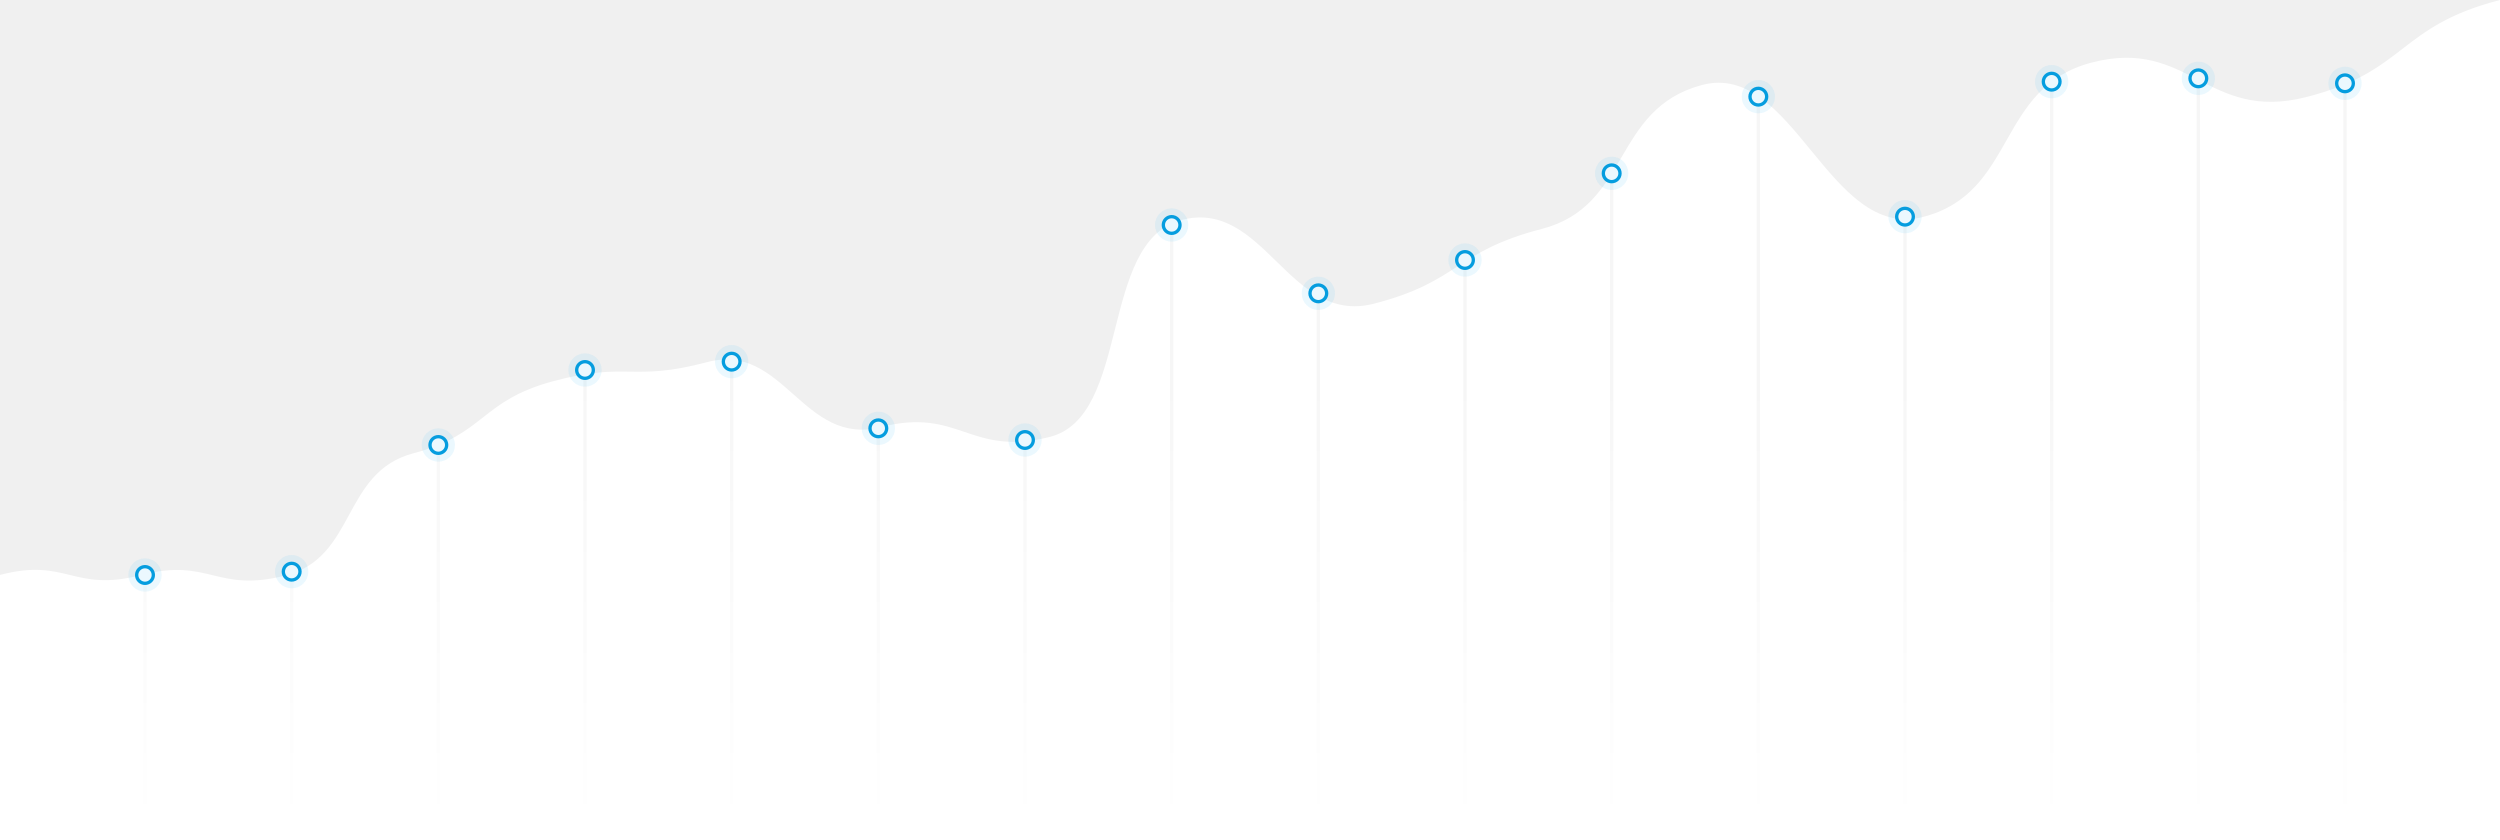
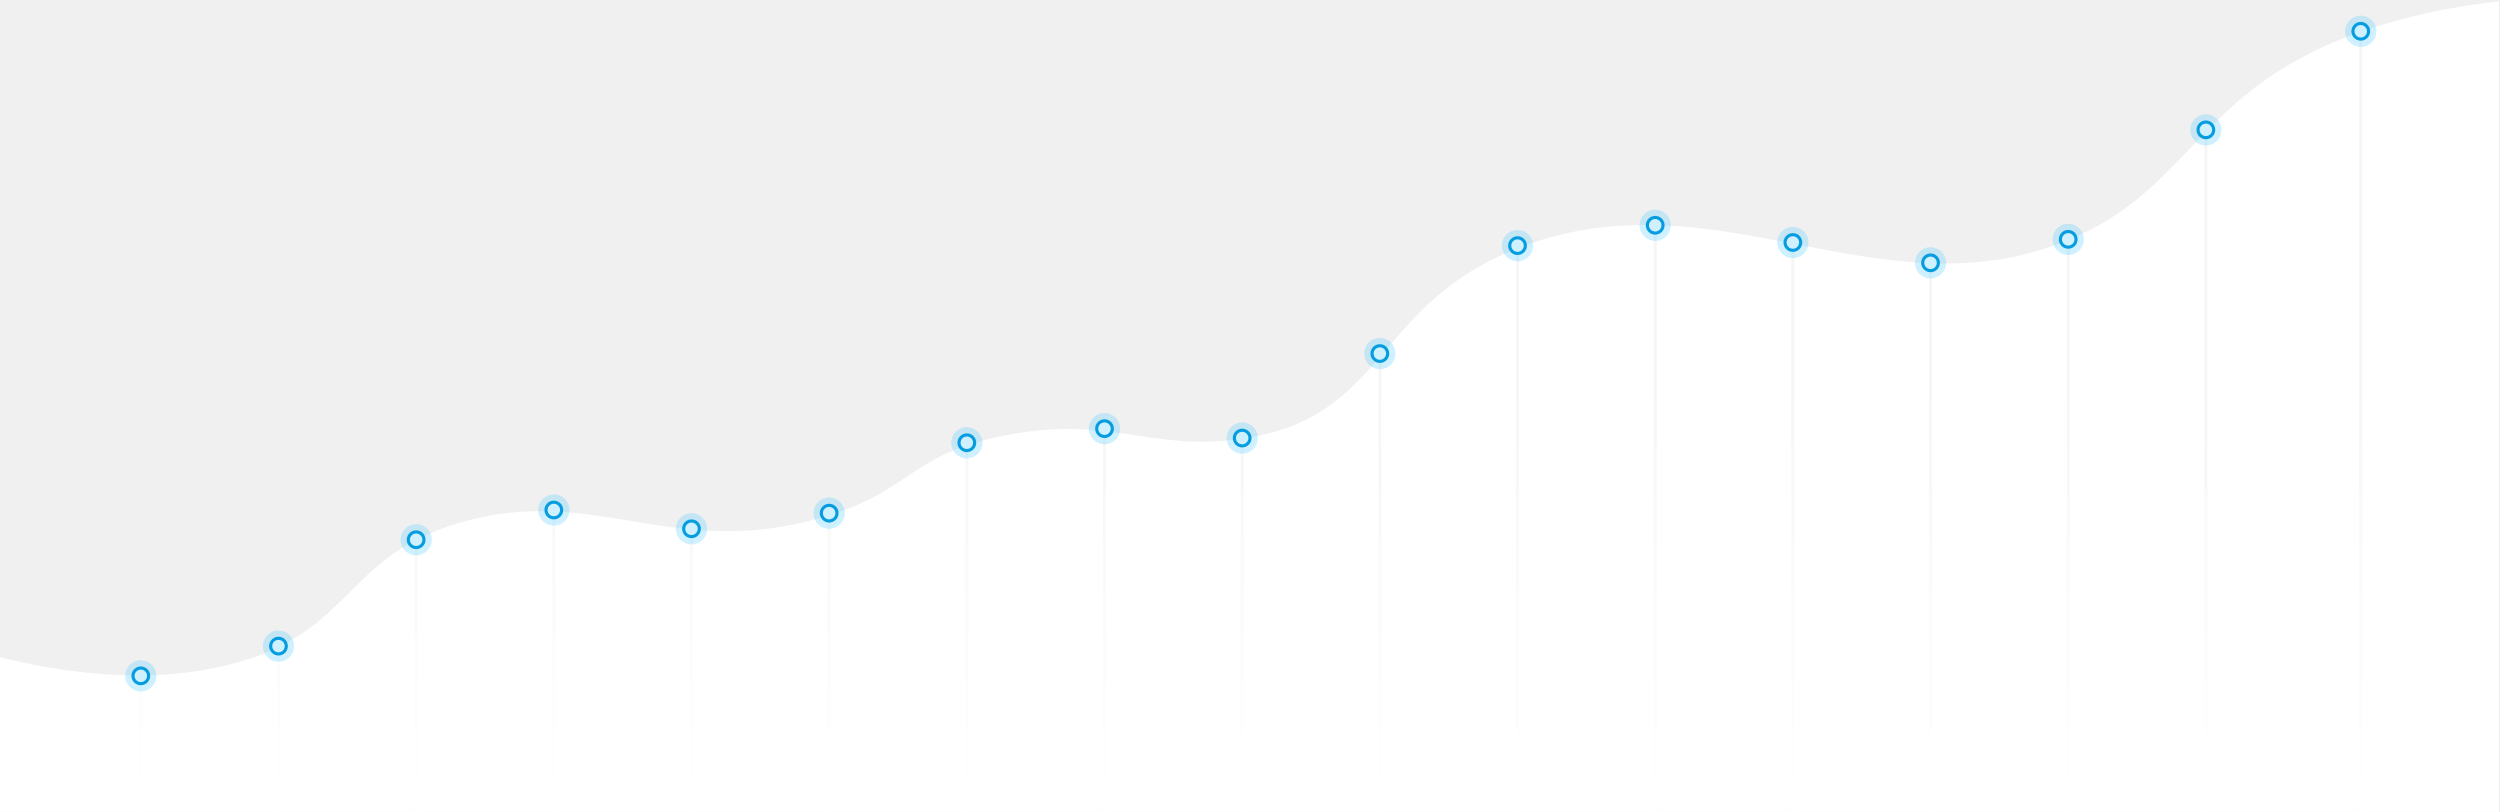
- <svg xmlns="http://www.w3.org/2000/svg" xmlns:xlink="http://www.w3.org/1999/xlink" width="1500px" height="504px" viewBox="0 0 1500 504" version="1.1">
+ <svg xmlns="http://www.w3.org/2000/svg" xmlns:xlink="http://www.w3.org/1999/xlink" width="1598px" height="519px" viewBox="0 0 1598 519" version="1.1">
  <defs>
-     <path id="path-1" d="M1500,2.27373675e-13 C1438.526,15.809 1444.176,42.93 1383.6,58.28 C1323.989,73.385 1313.522,22.284 1255.017,37.532 C1197.437,52.538 1210.221,115.989 1153.335,130.295 C1097.331,144.379 1075.925,36.373 1021.102,51.026 C967.118,65.457 978.446,123.548 925.102,137.346 C872.556,150.936 876.02,168.984 824.206,182.245 C773.159,195.311 758.67,118.655 708.585,132.06 C659.225,145.274 678.694,249.871 629.767,262.176 C581.532,274.305 575.994,244.099 528.529,256.26 C481.73,268.25 470.31,205.015 424.329,217.259 C378.989,229.332 376.738,216.69 332.058,228.68 C287.988,240.502 291.49,260.462 247.975,271.995 C205.046,283.373 213.865,334.362 171.397,345.259 C129.495,356.01 125.797,334.311 84.499,345.056 C43.75,355.66 40.168,334.362 0,344.963 L0,504 L1500,504 L1500,2.27373675e-13 Z" />
+     <path id="path-1" d="M1597.303,1.909 C1582.122,3.546 1556.499,7.078 1527.435,15.447 C1402.381,51.454 1406.301,121.526 1318.665,155.778 C1200.35,202.022 1096.679,112.028 972.858,158.636 C876.564,194.881 888.001,268.604 792.12,281.717 C734.889,289.543 709.415,266.203 642.471,279.318 C580.437,291.469 583.326,315.228 524.229,332.092 C429.777,359.044 379.714,310.541 295.137,334.731 C218.966,356.517 226.346,405.351 147.334,425.645 C93.173,439.558 36.854,430.184 0,421.088 L0,520 L1597.303,520 L1597.303,1.909 L1597.303,1.909 Z" />
    <linearGradient x1="50%" y1="50.33%" x2="50%" y2="98.768%" id="linearGradient-3">
      <stop stop-color="#F6F6F6" offset="0%" />
      <stop stop-color="#FFFFFF" offset="100%" />
    </linearGradient>
-     <linearGradient x1="50%" y1="49.552%" x2="50%" y2="98.768%" id="linearGradient-4">
-       <stop stop-color="#F6F6F6" offset="1.58%" />
-       <stop stop-color="#FFFFFF" offset="100%" />
-     </linearGradient>
-     <circle id="path-5" cx="87" cy="345" r="5" />
-     <circle id="path-6" cx="175" cy="343" r="5" />
-     <circle id="path-7" cx="263" cy="267" r="5" />
-     <circle id="path-8" cx="351" cy="222" r="5" />
-     <circle id="path-9" cx="439" cy="217" r="5" />
-     <circle id="path-10" cx="527" cy="257" r="5" />
-     <circle id="path-11" cx="615" cy="264" r="5" />
-     <circle id="path-12" cx="703" cy="135" r="5" />
-     <circle id="path-13" cx="791" cy="176" r="5" />
-     <circle id="path-14" cx="879" cy="156" r="5" />
-     <circle id="path-15" cx="967" cy="104" r="5" />
-     <circle id="path-16" cx="1055" cy="58" r="5" />
-     <circle id="path-17" cx="1143" cy="130" r="5" />
-     <circle id="path-18" cx="1231" cy="49" r="5" />
-     <circle id="path-19" cx="1319" cy="47" r="5" />
-     <circle id="path-20" cx="1407" cy="50" r="5" />
+     <circle id="path-4" cx="5" cy="417" r="5" />
+     <circle id="path-5" cx="93" cy="398" r="5" />
+     <circle id="path-6" cx="181" cy="330" r="5" />
+     <circle id="path-7" cx="269" cy="311" r="5" />
+     <circle id="path-8" cx="357" cy="323" r="5" />
+     <circle id="path-9" cx="445" cy="313" r="5" />
+     <circle id="path-10" cx="533" cy="268" r="5" />
+     <circle id="path-11" cx="621" cy="259" r="5" />
+     <circle id="path-12" cx="709" cy="265" r="5" />
+     <circle id="path-13" cx="797" cy="211" r="5" />
+     <circle id="path-14" cx="885" cy="142" r="5" />
+     <circle id="path-15" cx="973" cy="129" r="5" />
+     <circle id="path-16" cx="1061" cy="140" r="5" />
+     <circle id="path-17" cx="1149" cy="153" r="5" />
+     <circle id="path-18" cx="1237" cy="138" r="5" />
+     <circle id="path-19" cx="1325" cy="68" r="5" />
+     <circle id="path-20" cx="1424" cy="5" r="5" />
  </defs>
  <g id="Page-1" stroke="none" stroke-width="1" fill="none" fill-rule="evenodd">
-     <g id="main-bg-charts">
+     <g id="main-bg-charts" transform="translate(0, -1)">
      <g id="Group-16">
        <mask id="mask-2" fill="white">
          <use xlink:href="#path-1" />
        </mask>
        <use id="Mask" fill="#FFFFFF" xlink:href="#path-1" />
-         <g mask="url(#mask-2)" id="Rectangle-1384">
-           <g transform="translate(86, -57)">
-             <rect fill="url(#linearGradient-3)" x="0" y="0" width="2" height="561" />
-             <rect fill="url(#linearGradient-4)" x="88" y="0" width="2" height="561" />
-             <rect fill="url(#linearGradient-4)" x="176" y="0" width="2" height="561" />
-             <rect fill="url(#linearGradient-4)" x="264" y="0" width="2" height="561" />
-             <rect fill="url(#linearGradient-4)" x="352" y="0" width="2" height="561" />
-             <rect fill="url(#linearGradient-4)" x="440" y="0" width="2" height="561" />
-             <rect fill="url(#linearGradient-4)" x="528" y="0" width="2" height="561" />
-             <rect fill="url(#linearGradient-4)" x="616" y="0" width="2" height="561" />
-             <rect fill="url(#linearGradient-4)" x="704" y="0" width="2" height="561" />
-             <rect fill="url(#linearGradient-4)" x="792" y="0" width="2" height="561" />
-             <rect fill="url(#linearGradient-4)" x="880" y="0" width="2" height="561" />
-             <rect fill="url(#linearGradient-4)" x="968" y="0" width="2" height="561" />
-             <rect fill="url(#linearGradient-4)" x="1056" y="0" width="2" height="561" />
-             <rect fill="url(#linearGradient-4)" x="1144" y="0" width="2" height="561" />
-             <rect fill="url(#linearGradient-4)" x="1232" y="0" width="2" height="561" />
-             <rect fill="url(#linearGradient-4)" x="1320" y="0" width="2" height="561" />
+         <g mask="url(#mask-2)">
+           <g transform="translate(89, -41)">
+             <g>
+               <rect id="Rectangle-1384" fill="url(#linearGradient-3)" x="0" y="0" width="2" height="561" />
+               <rect id="Rectangle-1384" fill="url(#linearGradient-3)" x="88" y="0" width="2" height="561" />
+               <rect id="Rectangle-1384" fill="url(#linearGradient-3)" x="176" y="0" width="2" height="561" />
+               <rect id="Rectangle-1384" fill="url(#linearGradient-3)" x="264" y="0" width="2" height="561" />
+               <rect id="Rectangle-1384" fill="url(#linearGradient-3)" x="352" y="0" width="2" height="561" />
+               <rect id="Rectangle-1384" fill="url(#linearGradient-3)" x="440" y="0" width="2" height="561" />
+               <rect id="Rectangle-1384" fill="url(#linearGradient-3)" x="528" y="0" width="2" height="561" />
+               <rect id="Rectangle-1384" fill="url(#linearGradient-3)" x="616" y="0" width="2" height="561" />
+               <rect id="Rectangle-1384" fill="url(#linearGradient-3)" x="704" y="0" width="2" height="561" />
+               <rect id="Rectangle-1384" fill="url(#linearGradient-3)" x="792" y="0" width="2" height="561" />
+               <rect id="Rectangle-1384" fill="url(#linearGradient-3)" x="880" y="0" width="2" height="561" />
+               <rect id="Rectangle-1384" fill="url(#linearGradient-3)" x="968" y="0" width="2" height="561" />
+               <rect id="Rectangle-1384" fill="url(#linearGradient-3)" x="1056" y="0" width="2" height="561" />
+               <rect id="Rectangle-1384" fill="url(#linearGradient-3)" x="1144" y="0" width="2" height="561" />
+               <rect id="Rectangle-1384" fill="url(#linearGradient-3)" x="1232" y="0" width="2" height="561" />
+               <rect id="Rectangle-1384" fill="url(#linearGradient-3)" x="1320" y="0" width="2" height="561" />
+               <rect id="Rectangle-1384" fill="url(#linearGradient-3)" x="1419" y="0" width="2" height="561" />
+             </g>
          </g>
        </g>
      </g>
-       <g id="Oval-15">
-         <use stroke-opacity="0.114" stroke="#52C8FC" stroke-width="10" fill="#FFFFFF" fill-rule="evenodd" xlink:href="#path-5" />
-         <use stroke="#059DDF" stroke-width="2" fill="none" xlink:href="#path-5" />
-       </g>
-       <g id="Oval-15">
-         <use stroke-opacity="0.114" stroke="#52C8FC" stroke-width="10" fill="#FFFFFF" fill-rule="evenodd" xlink:href="#path-6" />
-         <use stroke="#059DDF" stroke-width="2" fill="none" xlink:href="#path-6" />
-       </g>
-       <g id="Oval-15">
-         <use stroke-opacity="0.114" stroke="#52C8FC" stroke-width="10" fill="#FFFFFF" fill-rule="evenodd" xlink:href="#path-7" />
-         <use stroke="#059DDF" stroke-width="2" fill="none" xlink:href="#path-7" />
-       </g>
-       <g id="Oval-15">
-         <use stroke-opacity="0.114" stroke="#52C8FC" stroke-width="10" fill="#FFFFFF" fill-rule="evenodd" xlink:href="#path-8" />
-         <use stroke="#059DDF" stroke-width="2" fill="none" xlink:href="#path-8" />
-       </g>
-       <g id="Oval-15">
-         <use stroke-opacity="0.114" stroke="#52C8FC" stroke-width="10" fill="#FFFFFF" fill-rule="evenodd" xlink:href="#path-9" />
-         <use stroke="#059DDF" stroke-width="2" fill="none" xlink:href="#path-9" />
-       </g>
-       <g id="Oval-15">
-         <use stroke-opacity="0.114" stroke="#52C8FC" stroke-width="10" fill="#FFFFFF" fill-rule="evenodd" xlink:href="#path-10" />
-         <use stroke="#059DDF" stroke-width="2" fill="none" xlink:href="#path-10" />
-       </g>
-       <g id="Oval-15">
-         <use stroke-opacity="0.114" stroke="#52C8FC" stroke-width="10" fill="#FFFFFF" fill-rule="evenodd" xlink:href="#path-11" />
-         <use stroke="#059DDF" stroke-width="2" fill="none" xlink:href="#path-11" />
-       </g>
-       <g id="Oval-15">
-         <use stroke-opacity="0.114" stroke="#52C8FC" stroke-width="10" fill="#FFFFFF" fill-rule="evenodd" xlink:href="#path-12" />
-         <use stroke="#059DDF" stroke-width="2" fill="none" xlink:href="#path-12" />
-       </g>
-       <g id="Oval-15">
-         <use stroke-opacity="0.114" stroke="#52C8FC" stroke-width="10" fill="#FFFFFF" fill-rule="evenodd" xlink:href="#path-13" />
-         <use stroke="#059DDF" stroke-width="2" fill="none" xlink:href="#path-13" />
-       </g>
-       <g id="Oval-15">
-         <use stroke-opacity="0.114" stroke="#52C8FC" stroke-width="10" fill="#FFFFFF" fill-rule="evenodd" xlink:href="#path-14" />
-         <use stroke="#059DDF" stroke-width="2" fill="none" xlink:href="#path-14" />
-       </g>
-       <g id="Oval-15">
-         <use stroke-opacity="0.114" stroke="#52C8FC" stroke-width="10" fill="#FFFFFF" fill-rule="evenodd" xlink:href="#path-15" />
-         <use stroke="#059DDF" stroke-width="2" fill="none" xlink:href="#path-15" />
-       </g>
-       <g id="Oval-15">
-         <use stroke-opacity="0.114" stroke="#52C8FC" stroke-width="10" fill="#FFFFFF" fill-rule="evenodd" xlink:href="#path-16" />
-         <use stroke="#059DDF" stroke-width="2" fill="none" xlink:href="#path-16" />
-       </g>
-       <g id="Oval-15">
-         <use stroke-opacity="0.114" stroke="#52C8FC" stroke-width="10" fill="#FFFFFF" fill-rule="evenodd" xlink:href="#path-17" />
-         <use stroke="#059DDF" stroke-width="2" fill="none" xlink:href="#path-17" />
-       </g>
-       <g id="Oval-15">
-         <use stroke-opacity="0.114" stroke="#52C8FC" stroke-width="10" fill="#FFFFFF" fill-rule="evenodd" xlink:href="#path-18" />
-         <use stroke="#059DDF" stroke-width="2" fill="none" xlink:href="#path-18" />
-       </g>
-       <g id="Oval-15">
-         <use stroke-opacity="0.114" stroke="#52C8FC" stroke-width="10" fill="#FFFFFF" fill-rule="evenodd" xlink:href="#path-19" />
-         <use stroke="#059DDF" stroke-width="2" fill="none" xlink:href="#path-19" />
-       </g>
-       <g id="Oval-15">
-         <use stroke-opacity="0.114" stroke="#52C8FC" stroke-width="10" fill="#FFFFFF" fill-rule="evenodd" xlink:href="#path-20" />
-         <use stroke="#059DDF" stroke-width="2" fill="none" xlink:href="#path-20" />
+       <g id="Group-20" transform="translate(85, 16)">
+         <g id="Oval-15">
+           <use stroke-opacity="0.285" stroke="#52C8FC" stroke-width="10" fill="#FFFFFF" fill-rule="evenodd" xlink:href="#path-4" />
+           <use stroke="#059DDF" stroke-width="2" fill="none" xlink:href="#path-4" />
+         </g>
+         <g id="Oval-15">
+           <use stroke-opacity="0.285" stroke="#52C8FC" stroke-width="10" fill="#FFFFFF" fill-rule="evenodd" xlink:href="#path-5" />
+           <use stroke="#059DDF" stroke-width="2" fill="none" xlink:href="#path-5" />
+         </g>
+         <g id="Oval-15">
+           <use stroke-opacity="0.285" stroke="#52C8FC" stroke-width="10" fill="#FFFFFF" fill-rule="evenodd" xlink:href="#path-6" />
+           <use stroke="#059DDF" stroke-width="2" fill="none" xlink:href="#path-6" />
+         </g>
+         <g id="Oval-15">
+           <use stroke-opacity="0.285" stroke="#52C8FC" stroke-width="10" fill="#FFFFFF" fill-rule="evenodd" xlink:href="#path-7" />
+           <use stroke="#059DDF" stroke-width="2" fill="none" xlink:href="#path-7" />
+         </g>
+         <g id="Oval-15">
+           <use stroke-opacity="0.285" stroke="#52C8FC" stroke-width="10" fill="#FFFFFF" fill-rule="evenodd" xlink:href="#path-8" />
+           <use stroke="#059DDF" stroke-width="2" fill="none" xlink:href="#path-8" />
+         </g>
+         <g id="Oval-15">
+           <use stroke-opacity="0.285" stroke="#52C8FC" stroke-width="10" fill="#FFFFFF" fill-rule="evenodd" xlink:href="#path-9" />
+           <use stroke="#059DDF" stroke-width="2" fill="none" xlink:href="#path-9" />
+         </g>
+         <g id="Oval-15">
+           <use stroke-opacity="0.285" stroke="#52C8FC" stroke-width="10" fill="#FFFFFF" fill-rule="evenodd" xlink:href="#path-10" />
+           <use stroke="#059DDF" stroke-width="2" fill="none" xlink:href="#path-10" />
+         </g>
+         <g id="Oval-15">
+           <use stroke-opacity="0.285" stroke="#52C8FC" stroke-width="10" fill="#FFFFFF" fill-rule="evenodd" xlink:href="#path-11" />
+           <use stroke="#059DDF" stroke-width="2" fill="none" xlink:href="#path-11" />
+         </g>
+         <g id="Oval-15">
+           <use stroke-opacity="0.285" stroke="#52C8FC" stroke-width="10" fill="#FFFFFF" fill-rule="evenodd" xlink:href="#path-12" />
+           <use stroke="#059DDF" stroke-width="2" fill="none" xlink:href="#path-12" />
+         </g>
+         <g id="Oval-15">
+           <use stroke-opacity="0.285" stroke="#52C8FC" stroke-width="10" fill="#FFFFFF" fill-rule="evenodd" xlink:href="#path-13" />
+           <use stroke="#059DDF" stroke-width="2" fill="none" xlink:href="#path-13" />
+         </g>
+         <g id="Oval-15">
+           <use stroke-opacity="0.285" stroke="#52C8FC" stroke-width="10" fill="#FFFFFF" fill-rule="evenodd" xlink:href="#path-14" />
+           <use stroke="#059DDF" stroke-width="2" fill="none" xlink:href="#path-14" />
+         </g>
+         <g id="Oval-15">
+           <use stroke-opacity="0.285" stroke="#52C8FC" stroke-width="10" fill="#FFFFFF" fill-rule="evenodd" xlink:href="#path-15" />
+           <use stroke="#059DDF" stroke-width="2" fill="none" xlink:href="#path-15" />
+         </g>
+         <g id="Oval-15">
+           <use stroke-opacity="0.285" stroke="#52C8FC" stroke-width="10" fill="#FFFFFF" fill-rule="evenodd" xlink:href="#path-16" />
+           <use stroke="#059DDF" stroke-width="2" fill="none" xlink:href="#path-16" />
+         </g>
+         <g id="Oval-15">
+           <use stroke-opacity="0.285" stroke="#52C8FC" stroke-width="10" fill="#FFFFFF" fill-rule="evenodd" xlink:href="#path-17" />
+           <use stroke="#059DDF" stroke-width="2" fill="none" xlink:href="#path-17" />
+         </g>
+         <g id="Oval-15">
+           <use stroke-opacity="0.285" stroke="#52C8FC" stroke-width="10" fill="#FFFFFF" fill-rule="evenodd" xlink:href="#path-18" />
+           <use stroke="#059DDF" stroke-width="2" fill="none" xlink:href="#path-18" />
+         </g>
+         <g id="Oval-15">
+           <use stroke-opacity="0.285" stroke="#52C8FC" stroke-width="10" fill="#FFFFFF" fill-rule="evenodd" xlink:href="#path-19" />
+           <use stroke="#059DDF" stroke-width="2" fill="none" xlink:href="#path-19" />
+         </g>
+         <g id="Oval-15">
+           <use stroke-opacity="0.285" stroke="#52C8FC" stroke-width="10" fill="#FFFFFF" fill-rule="evenodd" xlink:href="#path-20" />
+           <use stroke="#059DDF" stroke-width="2" fill="none" xlink:href="#path-20" />
+         </g>
      </g>
    </g>
  </g>
</svg>
